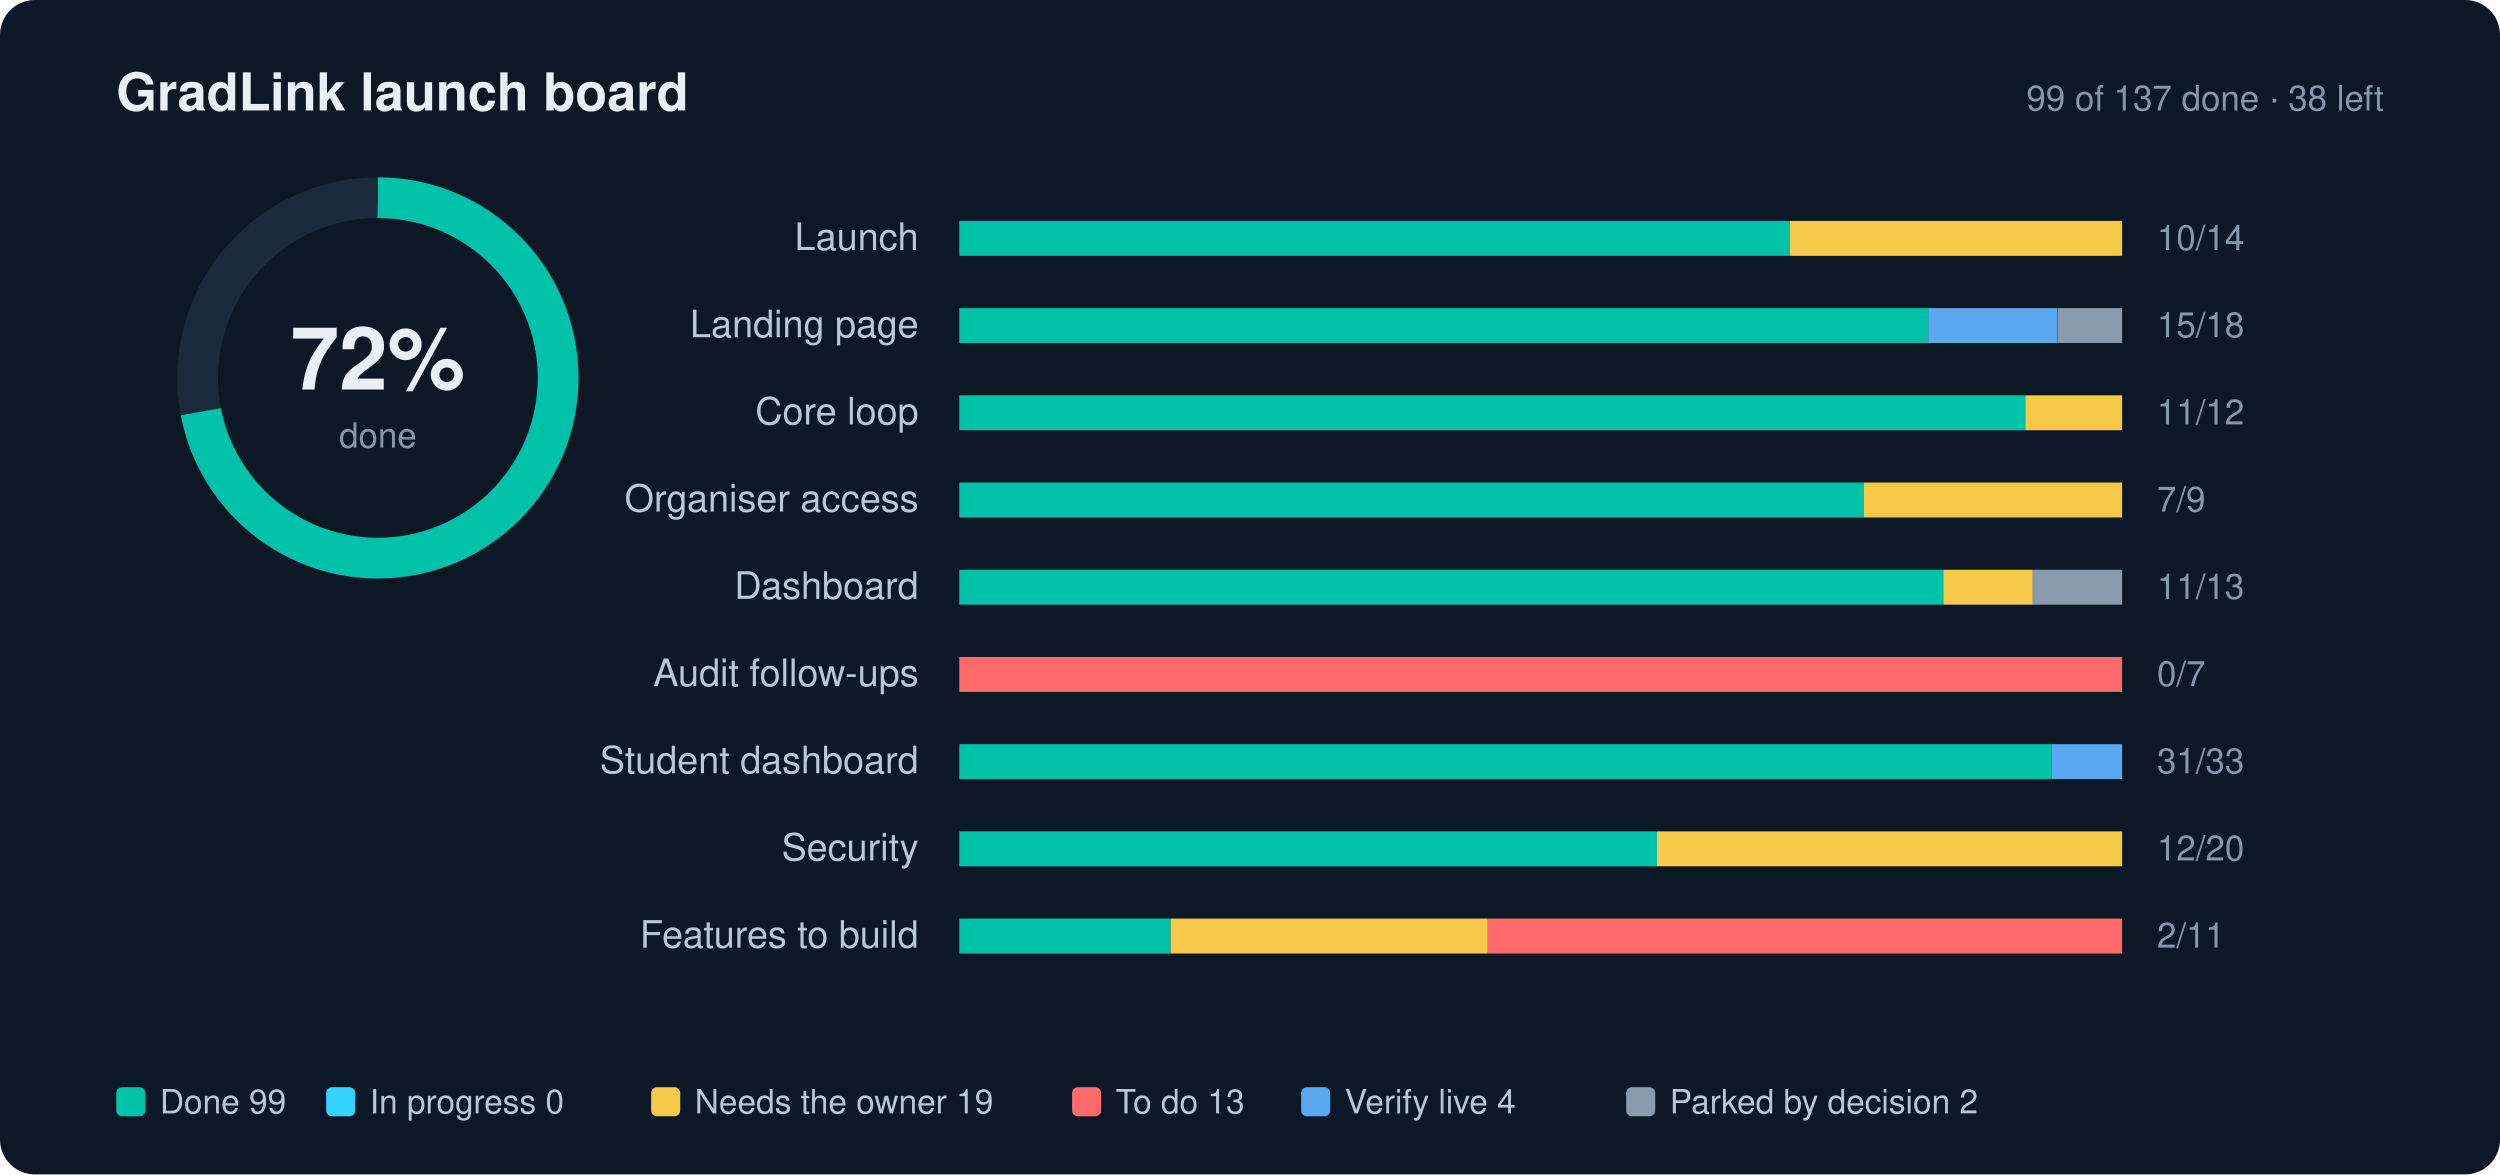
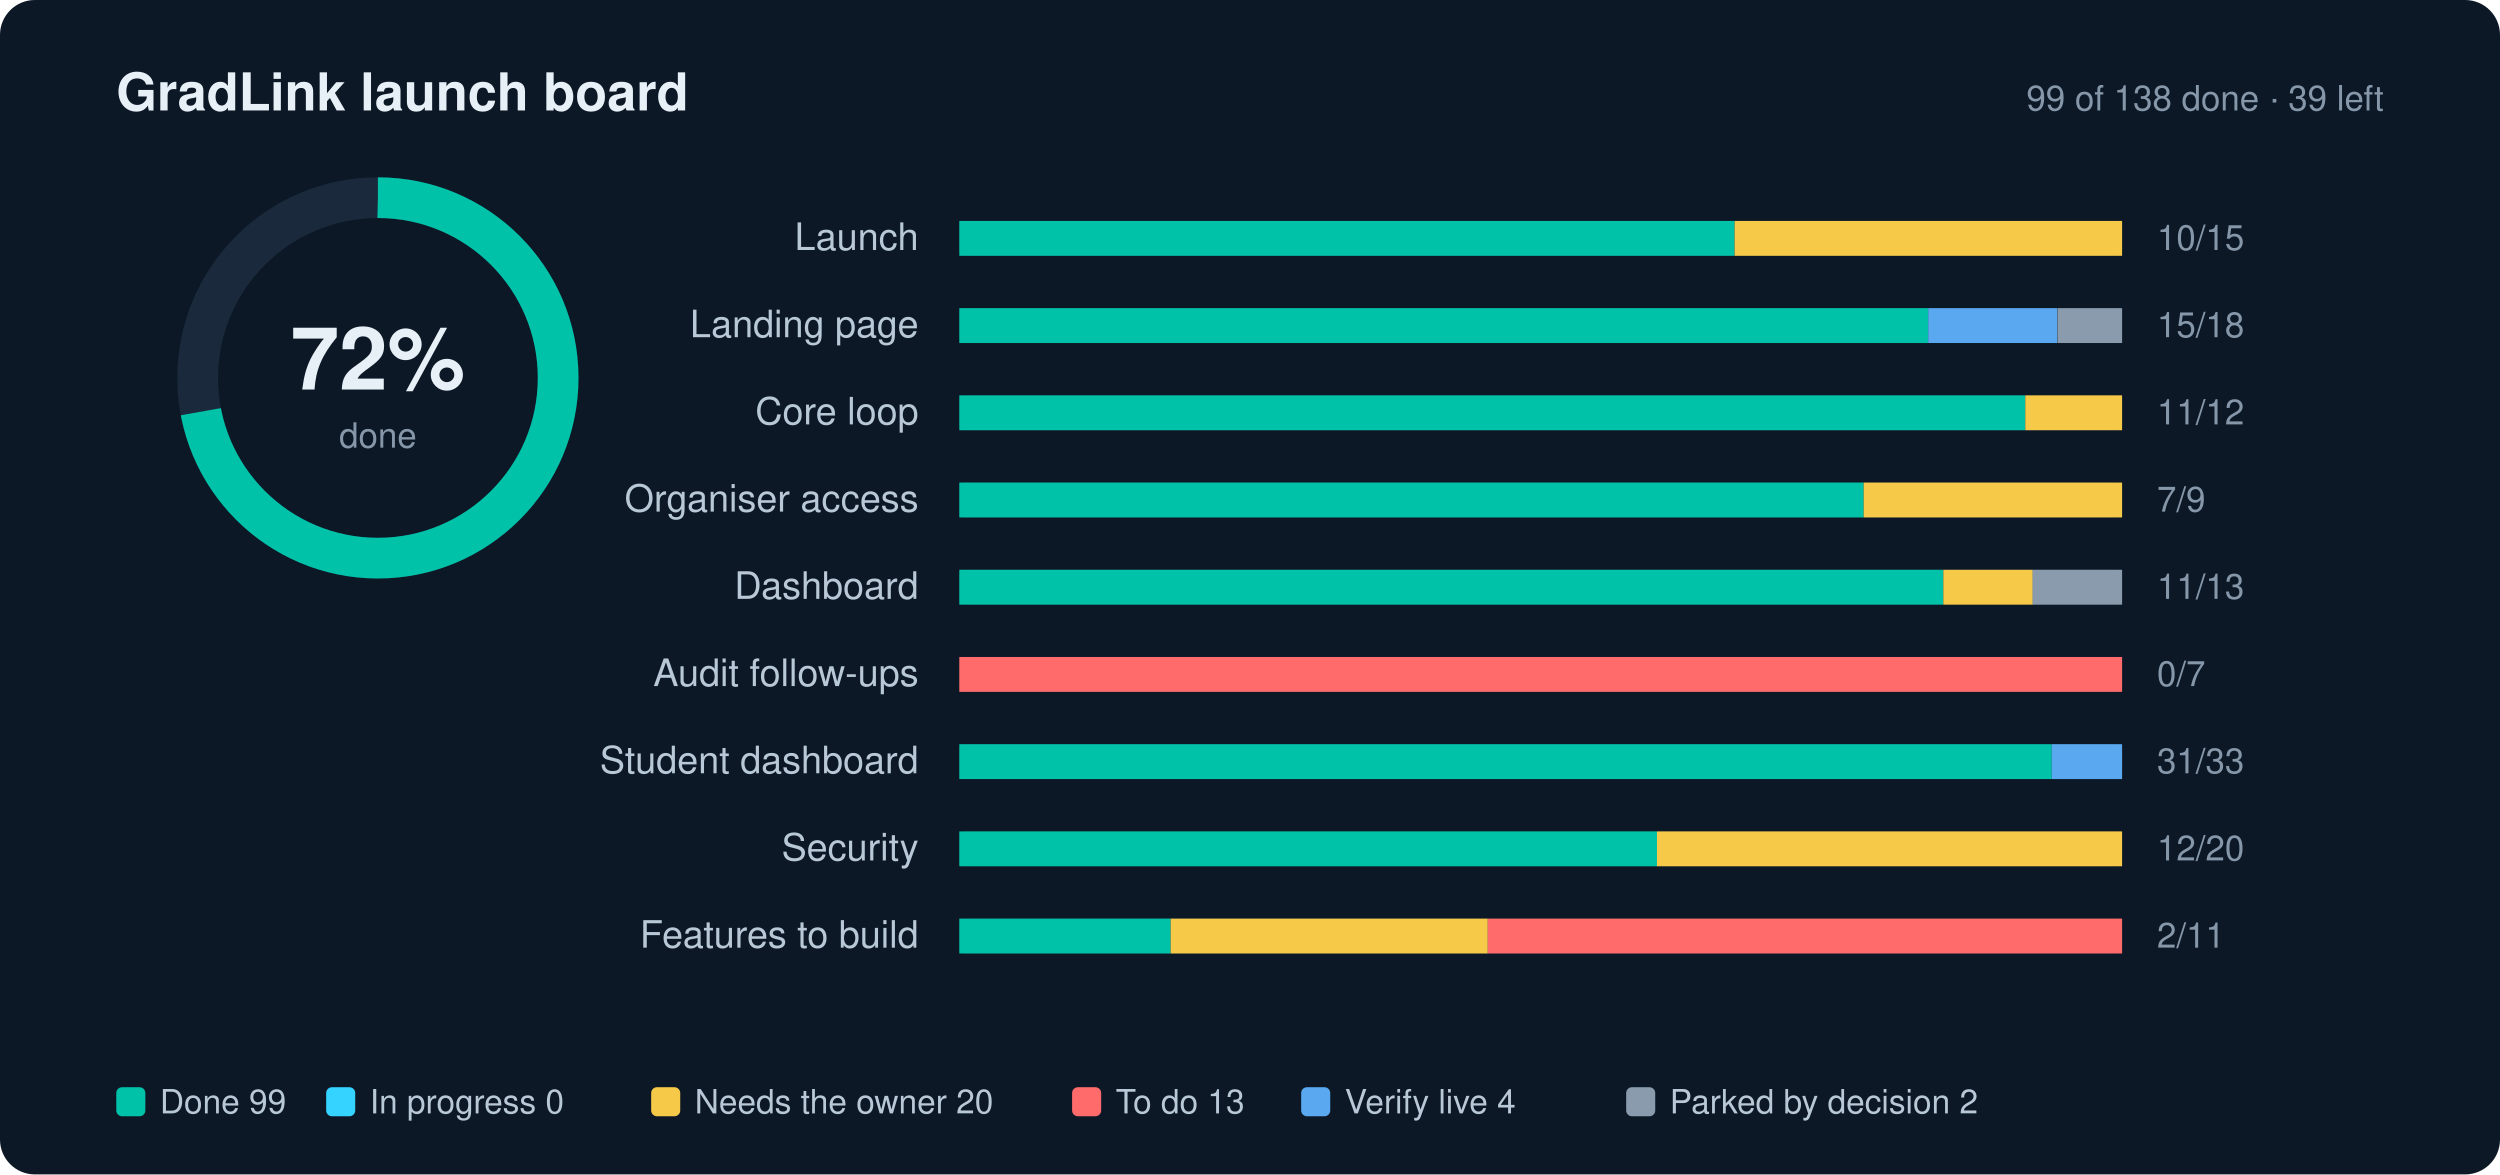
<svg xmlns="http://www.w3.org/2000/svg" width="860" height="404" viewBox="0 0 860 404" role="img" aria-label="GradLink launch progress: 72% done">
  <style>text{font-family:-apple-system,BlinkMacSystemFont,"Segoe UI",Helvetica,Arial,sans-serif;fill:#E7F0F7}.l{font-size:13px;fill:#B9C8D6}.n{font-size:12px;fill:#8697AA;font-variant-numeric:tabular-nums}.g{font-size:11.5px;fill:#B9C8D6}.h{font-size:18px;font-weight:700}.s{font-size:12px;fill:#8697AA}</style>
  <rect width="860" height="404" rx="12" fill="#0C1826" />
  <text x="40" y="38" class="h">GradLink launch board</text>
-   <text x="820" y="38" text-anchor="end" class="s">99 of 137 done · 38 left</text>
+   <text x="820" y="38" text-anchor="end" class="s">99 of 138 done · 39 left</text>
  <circle cx="130" cy="130" r="62" fill="none" stroke="#1A2A3C" stroke-width="14" />
  <circle cx="130" cy="130" r="62" fill="none" stroke="#00C2A8" stroke-width="14" stroke-dasharray="389.56" stroke-dashoffset="109.08" transform="rotate(-90 130 130)" />
  <text x="130" y="134" text-anchor="middle" style="font-size:30px;font-weight:700">72%</text>
  <text x="130" y="154" text-anchor="middle" class="s">done</text>
  <text x="316" y="86" text-anchor="end" class="l">Launch</text>
  <rect x="330" y="76" width="400" height="12" rx="2" fill="#1A2A3C" />
-   <rect x="330.0" y="76" width="285.7" height="12" fill="#00C2A8" />
-   <rect x="615.7" y="76" width="114.3" height="12" fill="#F7C948" />
-   <text x="742" y="86" class="n">10/14</text>
+   <rect x="330.0" y="76" width="266.7" height="12" fill="#00C2A8" />
+   <rect x="596.7" y="76" width="133.3" height="12" fill="#F7C948" />
+   <text x="742" y="86" class="n">10/15</text>
  <text x="316" y="116" text-anchor="end" class="l">Landing page</text>
  <rect x="330" y="106" width="400" height="12" rx="2" fill="#1A2A3C" />
  <rect x="330.0" y="106" width="333.3" height="12" fill="#00C2A8" />
  <rect x="663.3" y="106" width="44.4" height="12" fill="#5AA9F0" />
  <rect x="707.8" y="106" width="22.2" height="12" fill="#8A9BAE" />
  <text x="742" y="116" class="n">15/18</text>
  <text x="316" y="146" text-anchor="end" class="l">Core loop</text>
  <rect x="330" y="136" width="400" height="12" rx="2" fill="#1A2A3C" />
  <rect x="330.0" y="136" width="366.7" height="12" fill="#00C2A8" />
  <rect x="696.7" y="136" width="33.3" height="12" fill="#F7C948" />
  <text x="742" y="146" class="n">11/12</text>
  <text x="316" y="176" text-anchor="end" class="l">Organiser access</text>
  <rect x="330" y="166" width="400" height="12" rx="2" fill="#1A2A3C" />
  <rect x="330.0" y="166" width="311.1" height="12" fill="#00C2A8" />
  <rect x="641.1" y="166" width="88.9" height="12" fill="#F7C948" />
  <text x="742" y="176" class="n">7/9</text>
  <text x="316" y="206" text-anchor="end" class="l">Dashboard</text>
  <rect x="330" y="196" width="400" height="12" rx="2" fill="#1A2A3C" />
  <rect x="330.0" y="196" width="338.5" height="12" fill="#00C2A8" />
  <rect x="668.5" y="196" width="30.8" height="12" fill="#F7C948" />
  <rect x="699.2" y="196" width="30.8" height="12" fill="#8A9BAE" />
  <text x="742" y="206" class="n">11/13</text>
  <text x="316" y="236" text-anchor="end" class="l">Audit follow-ups</text>
  <rect x="330" y="226" width="400" height="12" rx="2" fill="#1A2A3C" />
  <rect x="330.0" y="226" width="400.0" height="12" fill="#FF6B6B" />
  <text x="742" y="236" class="n">0/7</text>
  <text x="316" y="266" text-anchor="end" class="l">Student dashboard</text>
  <rect x="330" y="256" width="400" height="12" rx="2" fill="#1A2A3C" />
  <rect x="330.0" y="256" width="375.8" height="12" fill="#00C2A8" />
  <rect x="705.8" y="256" width="24.2" height="12" fill="#5AA9F0" />
  <text x="742" y="266" class="n">31/33</text>
  <text x="316" y="296" text-anchor="end" class="l">Security</text>
  <rect x="330" y="286" width="400" height="12" rx="2" fill="#1A2A3C" />
  <rect x="330.0" y="286" width="240.0" height="12" fill="#00C2A8" />
  <rect x="570.0" y="286" width="160.0" height="12" fill="#F7C948" />
  <text x="742" y="296" class="n">12/20</text>
  <text x="316" y="326" text-anchor="end" class="l">Features to build</text>
  <rect x="330" y="316" width="400" height="12" rx="2" fill="#1A2A3C" />
  <rect x="330.0" y="316" width="72.7" height="12" fill="#00C2A8" />
  <rect x="402.7" y="316" width="109.1" height="12" fill="#F7C948" />
  <rect x="511.8" y="316" width="218.2" height="12" fill="#FF6B6B" />
  <text x="742" y="326" class="n">2/11</text>
  <rect x="40" y="374" width="10" height="10" rx="2" fill="#00C2A8" />
  <text x="55" y="383" class="g">Done 99</text>
  <rect x="112.2" y="374" width="10" height="10" rx="2" fill="#35D3FF" />
  <text x="127.2" y="383" class="g">In progress 0</text>
  <rect x="224" y="374" width="10" height="10" rx="2" fill="#F7C948" />
-   <text x="239" y="383" class="g">Needs the owner 19</text>
+   <text x="239" y="383" class="g">Needs the owner 20</text>
  <rect x="368.8" y="374" width="10" height="10" rx="2" fill="#FF6B6B" />
  <text x="383.8" y="383" class="g">To do 13</text>
  <rect x="447.6" y="374" width="10" height="10" rx="2" fill="#5AA9F0" />
  <text x="462.6" y="383" class="g">Verify live 4</text>
  <rect x="559.4" y="374" width="10" height="10" rx="2" fill="#8A9BAE" />
  <text x="574.4" y="383" class="g">Parked by decision 2</text>
</svg>
